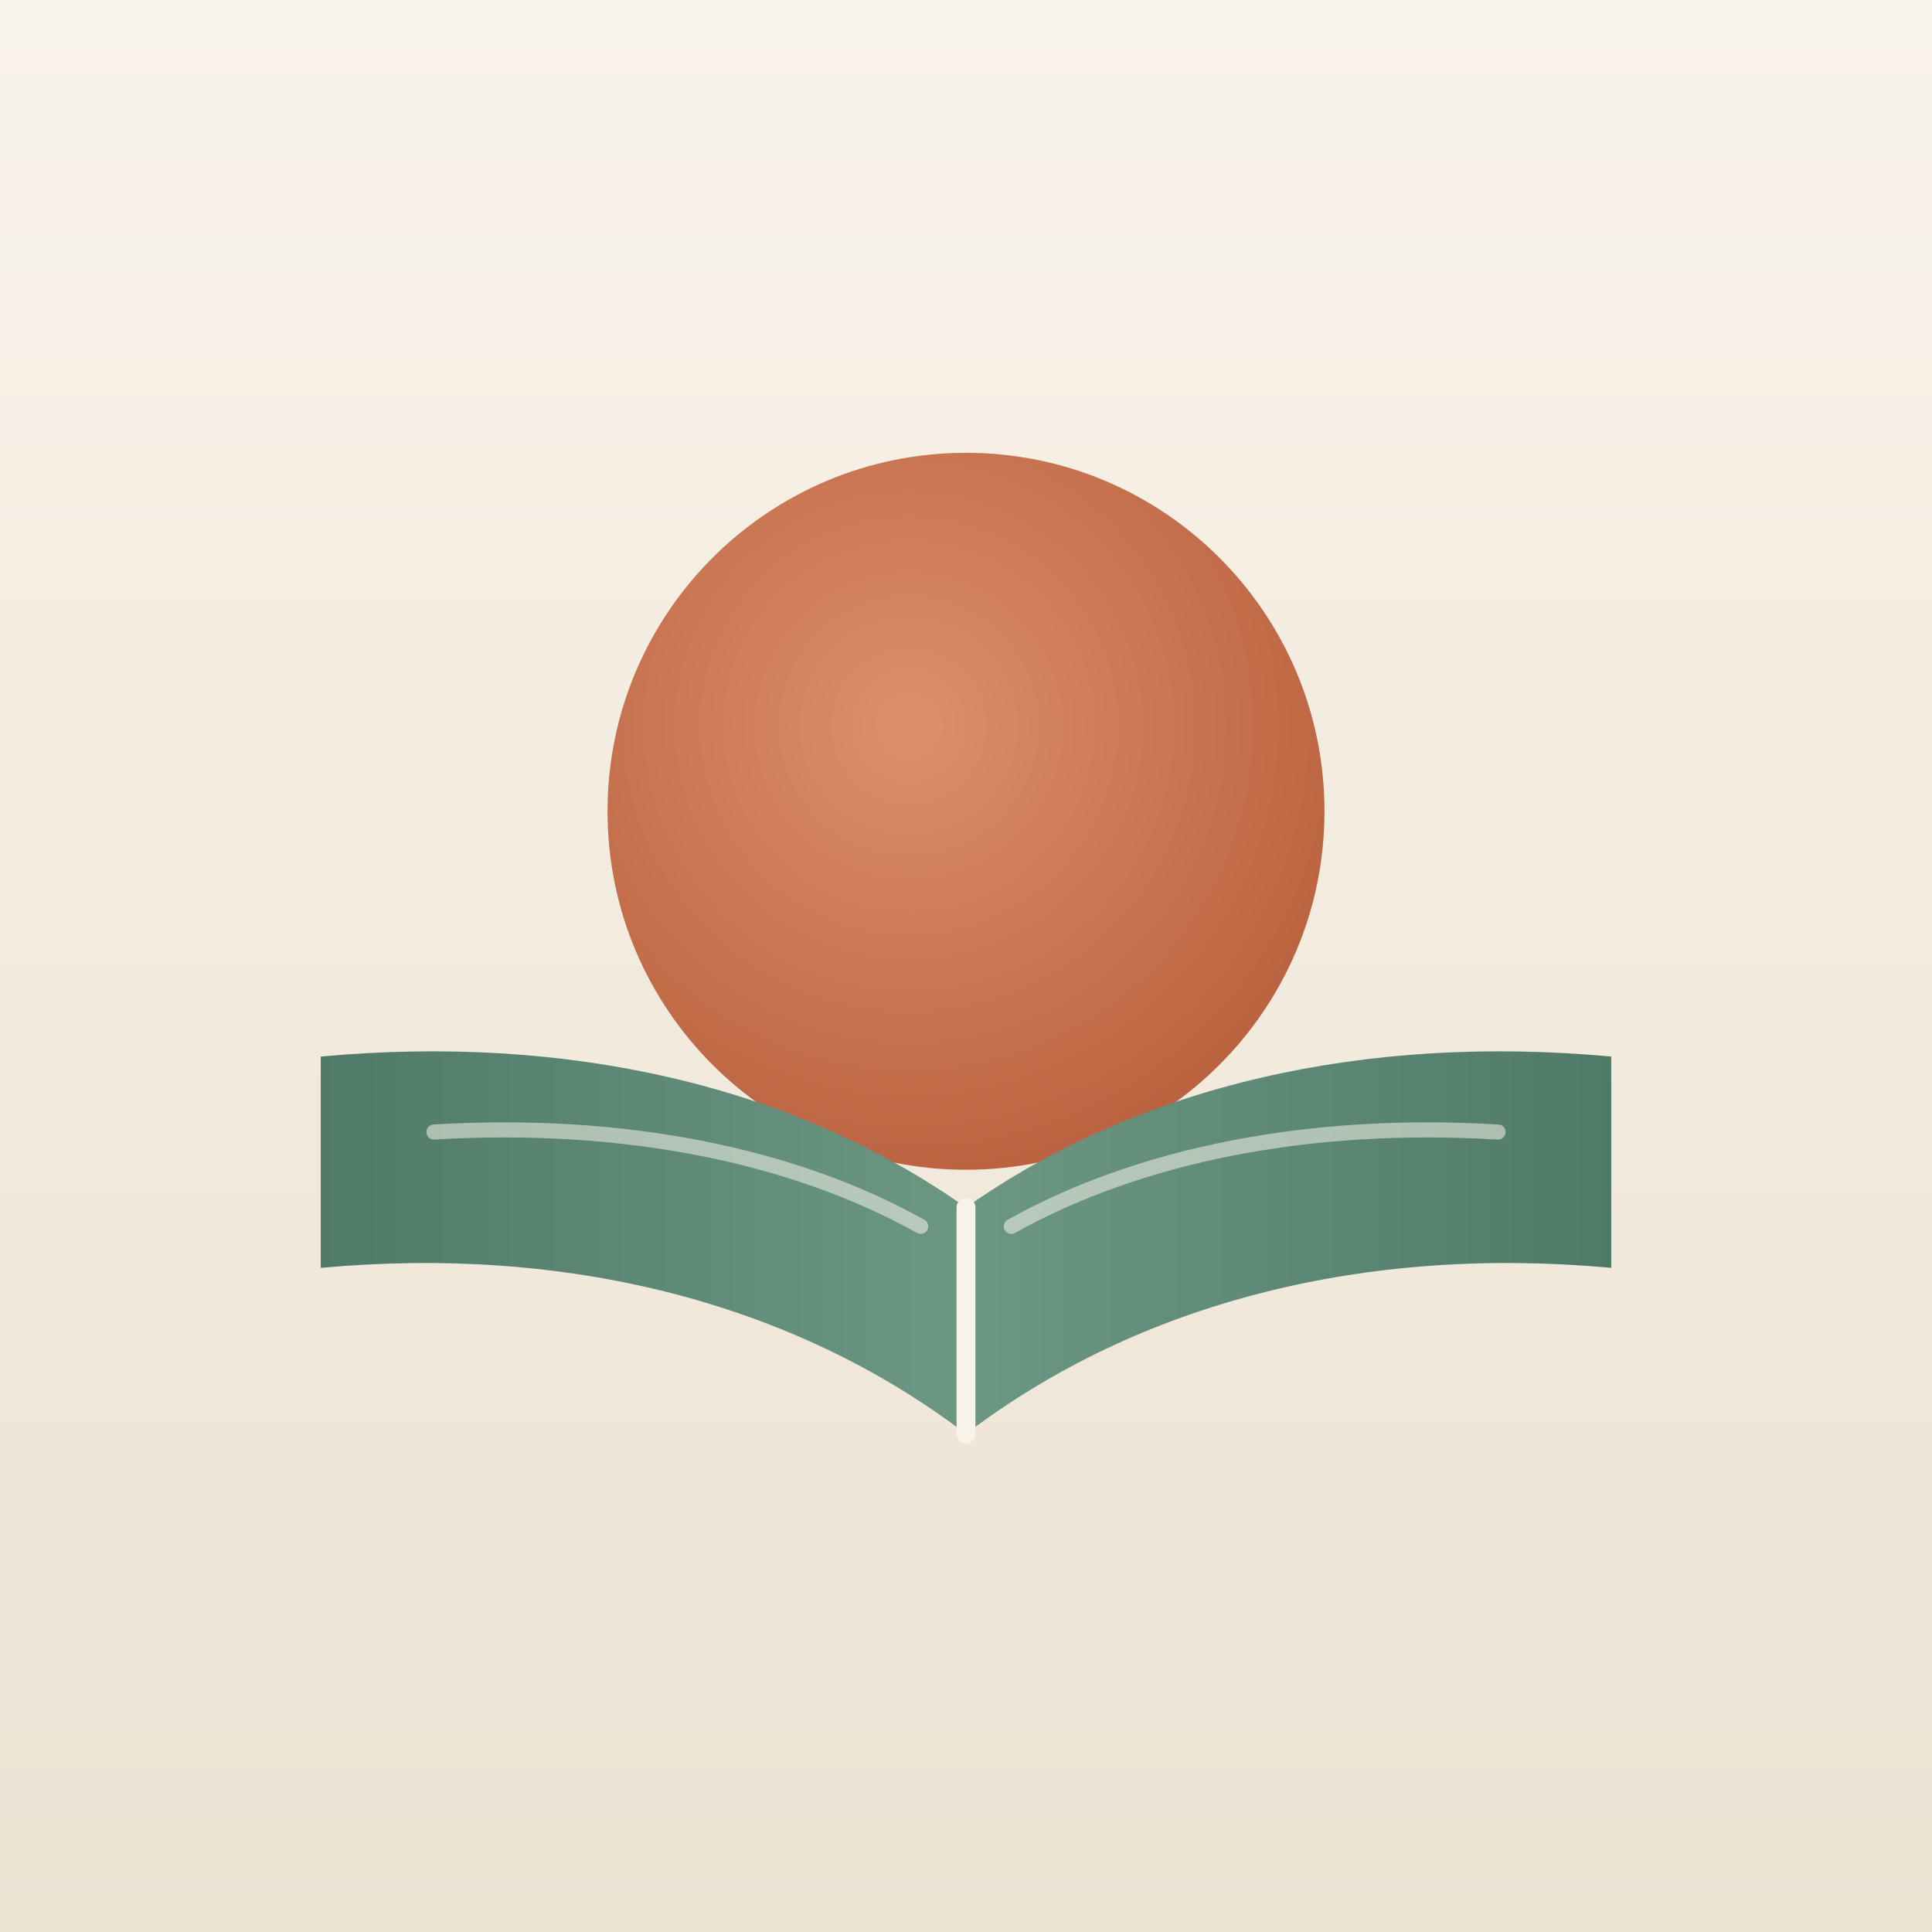
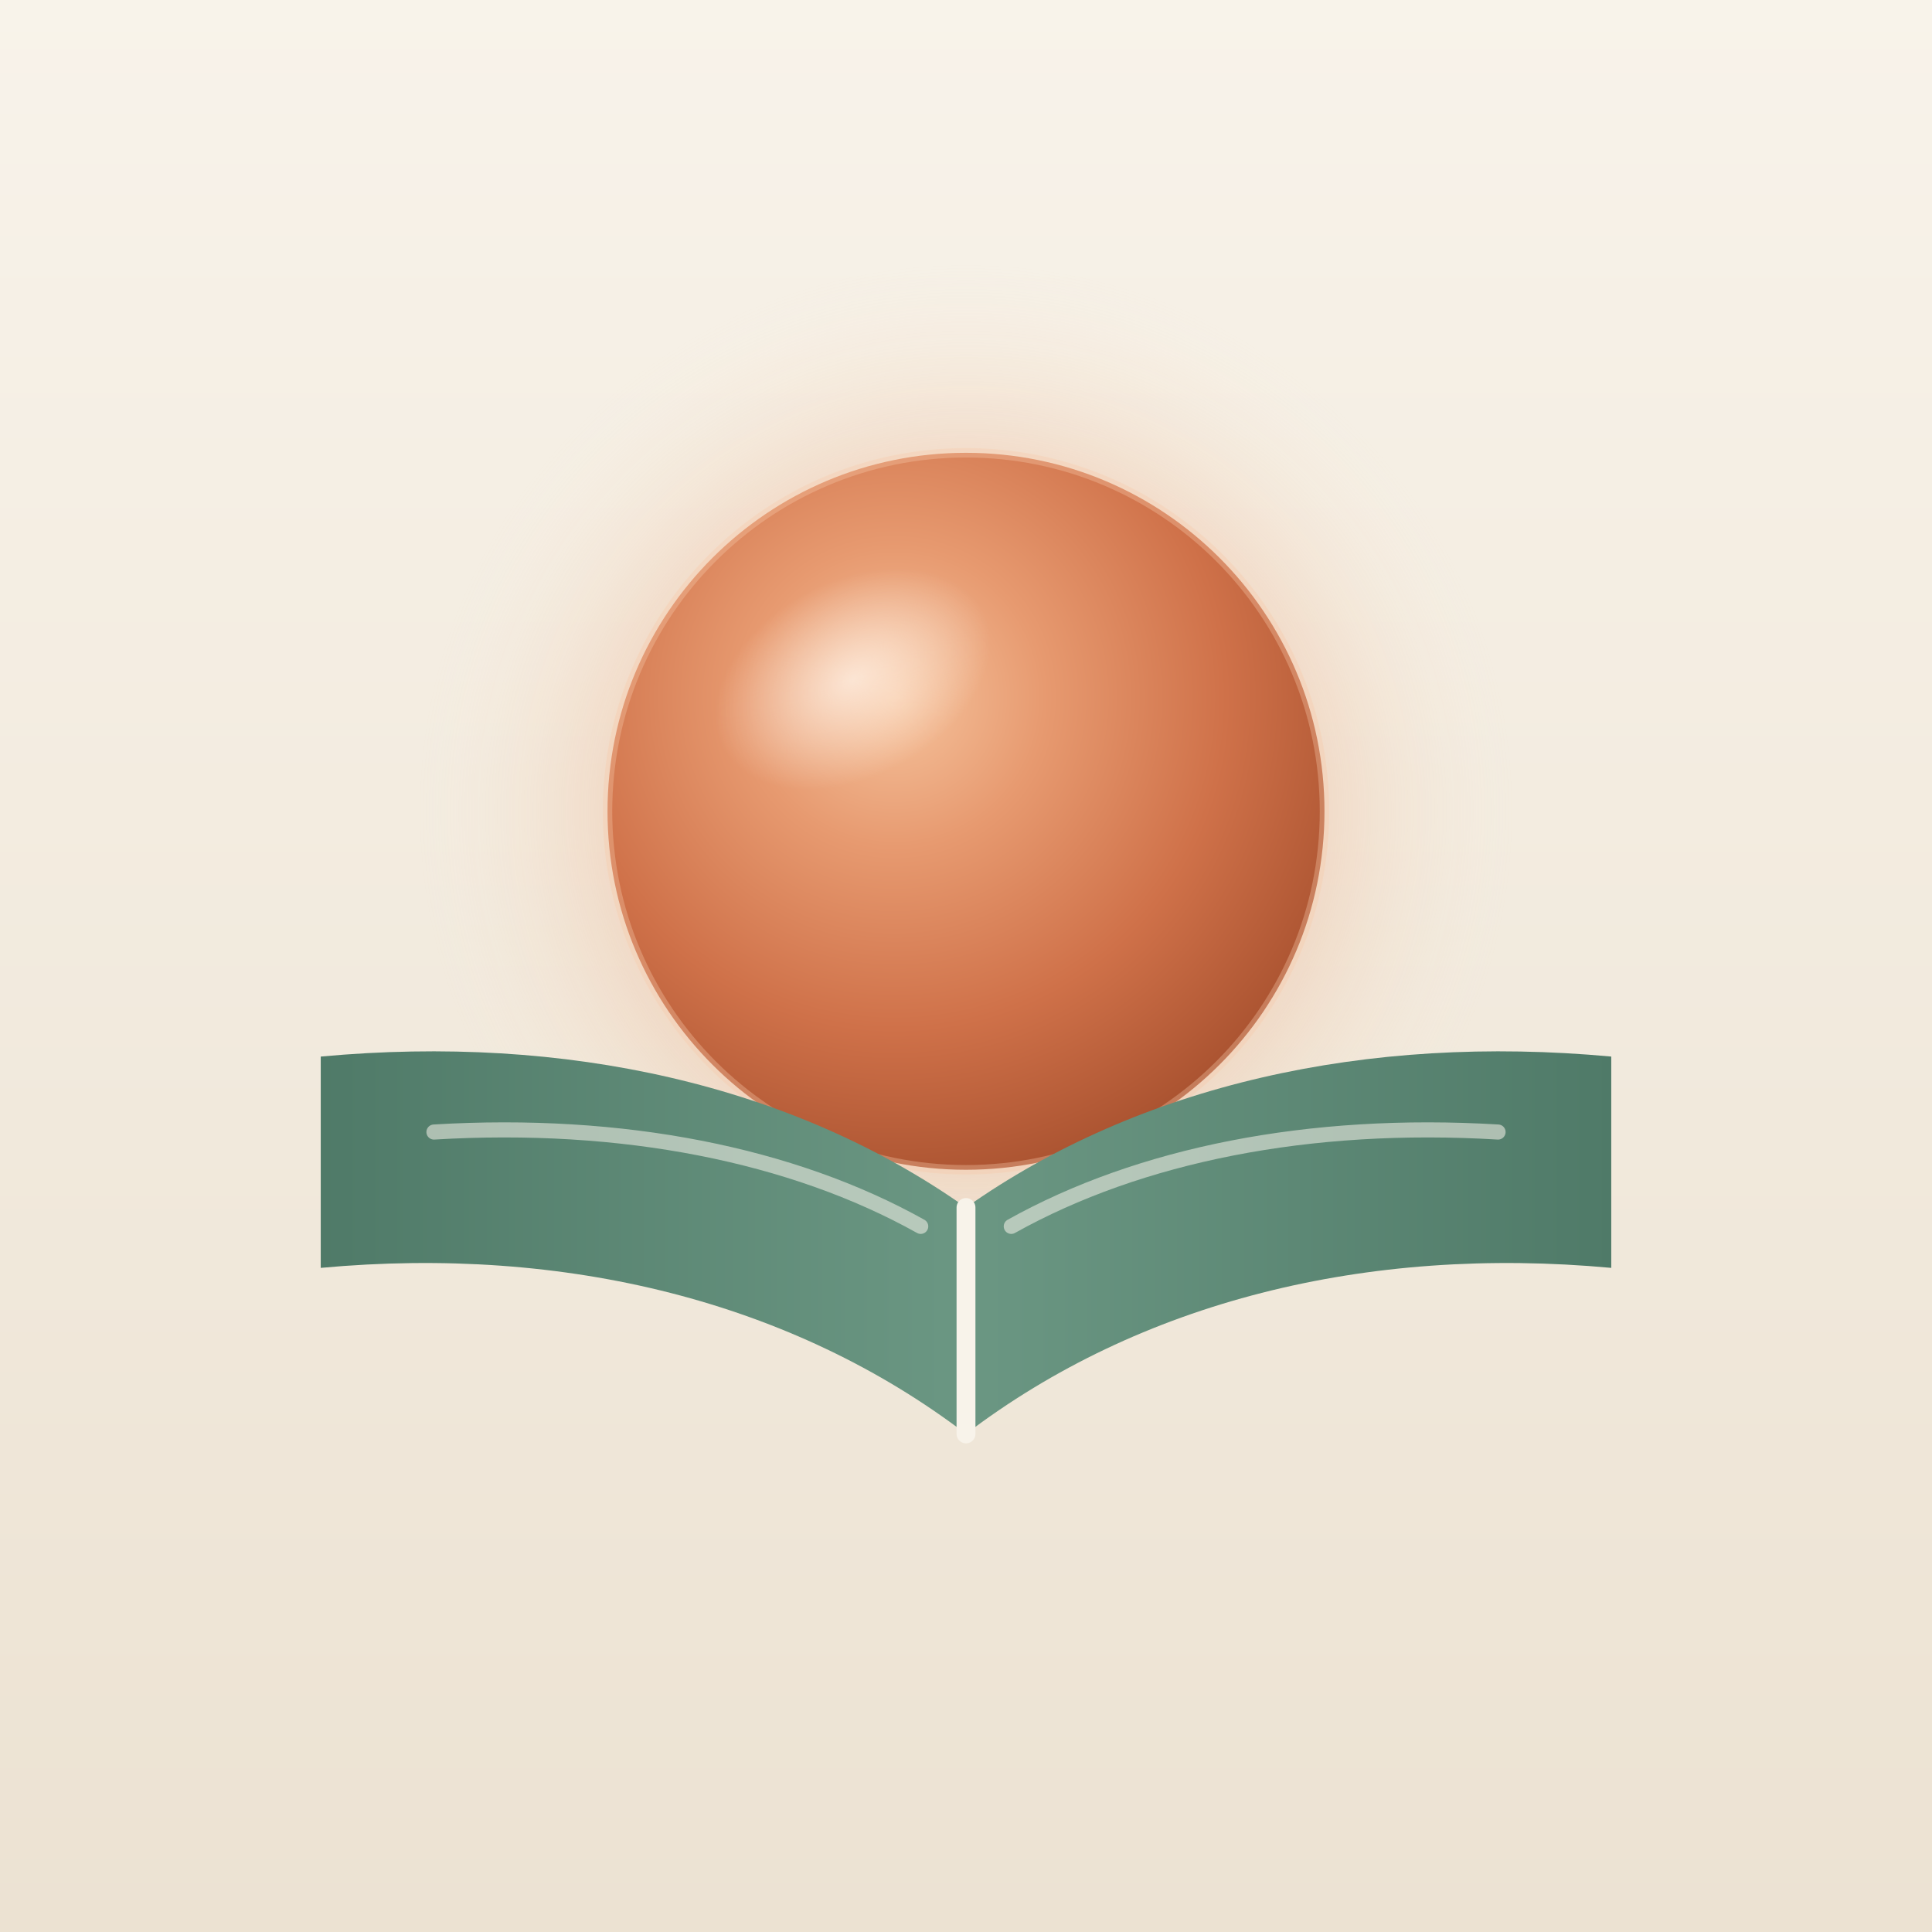
<svg xmlns="http://www.w3.org/2000/svg" viewBox="0 0 1024 1024" width="1024" height="1024">
  <defs>
    <linearGradient id="bg" x1="0" y1="0" x2="0" y2="1">
      <stop offset="0" stop-color="#f8f3ea" />
      <stop offset="1" stop-color="#ece2d2" />
    </linearGradient>
-     <radialGradient id="sun" cx="0.42" cy="0.38" r="0.7">
-       <stop offset="0" stop-color="#dd8f6b" />
-       <stop offset="1" stop-color="#b85f3c" />
+     <radialGradient id="sun" cx="0.4" cy="0.34" r="0.75">
+       <stop offset="0" stop-color="#f6c49e" />
+       <stop offset="0.28" stop-color="#e79a70" />
+       <stop offset="0.62" stop-color="#cf7149" />
+       <stop offset="0.9" stop-color="#ad5532" />
+       <stop offset="1" stop-color="#9c4a2b" />
+     </radialGradient>
+     <radialGradient id="halo" cx="0.5" cy="0.5" r="0.5">
+       <stop offset="0.55" stop-color="#e9a27c" stop-opacity=".38" />
+       <stop offset="0.78" stop-color="#f0c3a3" stop-opacity=".16" />
+       <stop offset="1" stop-color="#f6e7d8" stop-opacity="0" />
+     </radialGradient>
+     <radialGradient id="shine" cx="0.5" cy="0.5" r="0.5">
+       <stop offset="0" stop-color="#fff4ea" stop-opacity=".75" />
+       <stop offset="1" stop-color="#fff4ea" stop-opacity="0" />
    </radialGradient>
    <linearGradient id="pl" x1="0" y1="0" x2="1" y2="0">
      <stop offset="0" stop-color="#4f7a68" />
      <stop offset="1" stop-color="#6b9783" />
    </linearGradient>
    <linearGradient id="pr" x1="1" y1="0" x2="0" y2="0">
      <stop offset="0" stop-color="#4f7a68" />
      <stop offset="1" stop-color="#6b9783" />
    </linearGradient>
  </defs>
  <rect width="1024" height="1024" fill="url(#bg)" />
  <g transform="translate(512 512) scale(1) translate(-512 -512)">
+     <circle cx="512" cy="430" r="290" fill="url(#halo)" />
    <circle cx="512" cy="430" r="190" fill="url(#sun)" />
+     <circle cx="512" cy="430" r="190" fill="none" stroke="#f7c9a8" stroke-opacity=".35" stroke-width="5" />
+     <ellipse cx="452" cy="360" rx="78" ry="52" fill="url(#shine)" transform="rotate(-28 452 360)" />
    <path d="M512 760 C 420 690 300 660 170 672 L 170 560 C 300 548 420 575 512 640 Z" fill="url(#pl)" />
    <path d="M512 760 C 604 690 724 660 854 672 L 854 560 C 724 548 604 575 512 640 Z" fill="url(#pr)" />
    <path d="M512 640 L512 760" stroke="#f8f3ea" stroke-width="10" stroke-linecap="round" />
    <path d="M230 600 C 330 594 420 612 488 650" stroke="#f8f3ea" stroke-opacity=".55" stroke-width="8" fill="none" stroke-linecap="round" />
    <path d="M794 600 C 694 594 604 612 536 650" stroke="#f8f3ea" stroke-opacity=".55" stroke-width="8" fill="none" stroke-linecap="round" />
  </g>
</svg>
